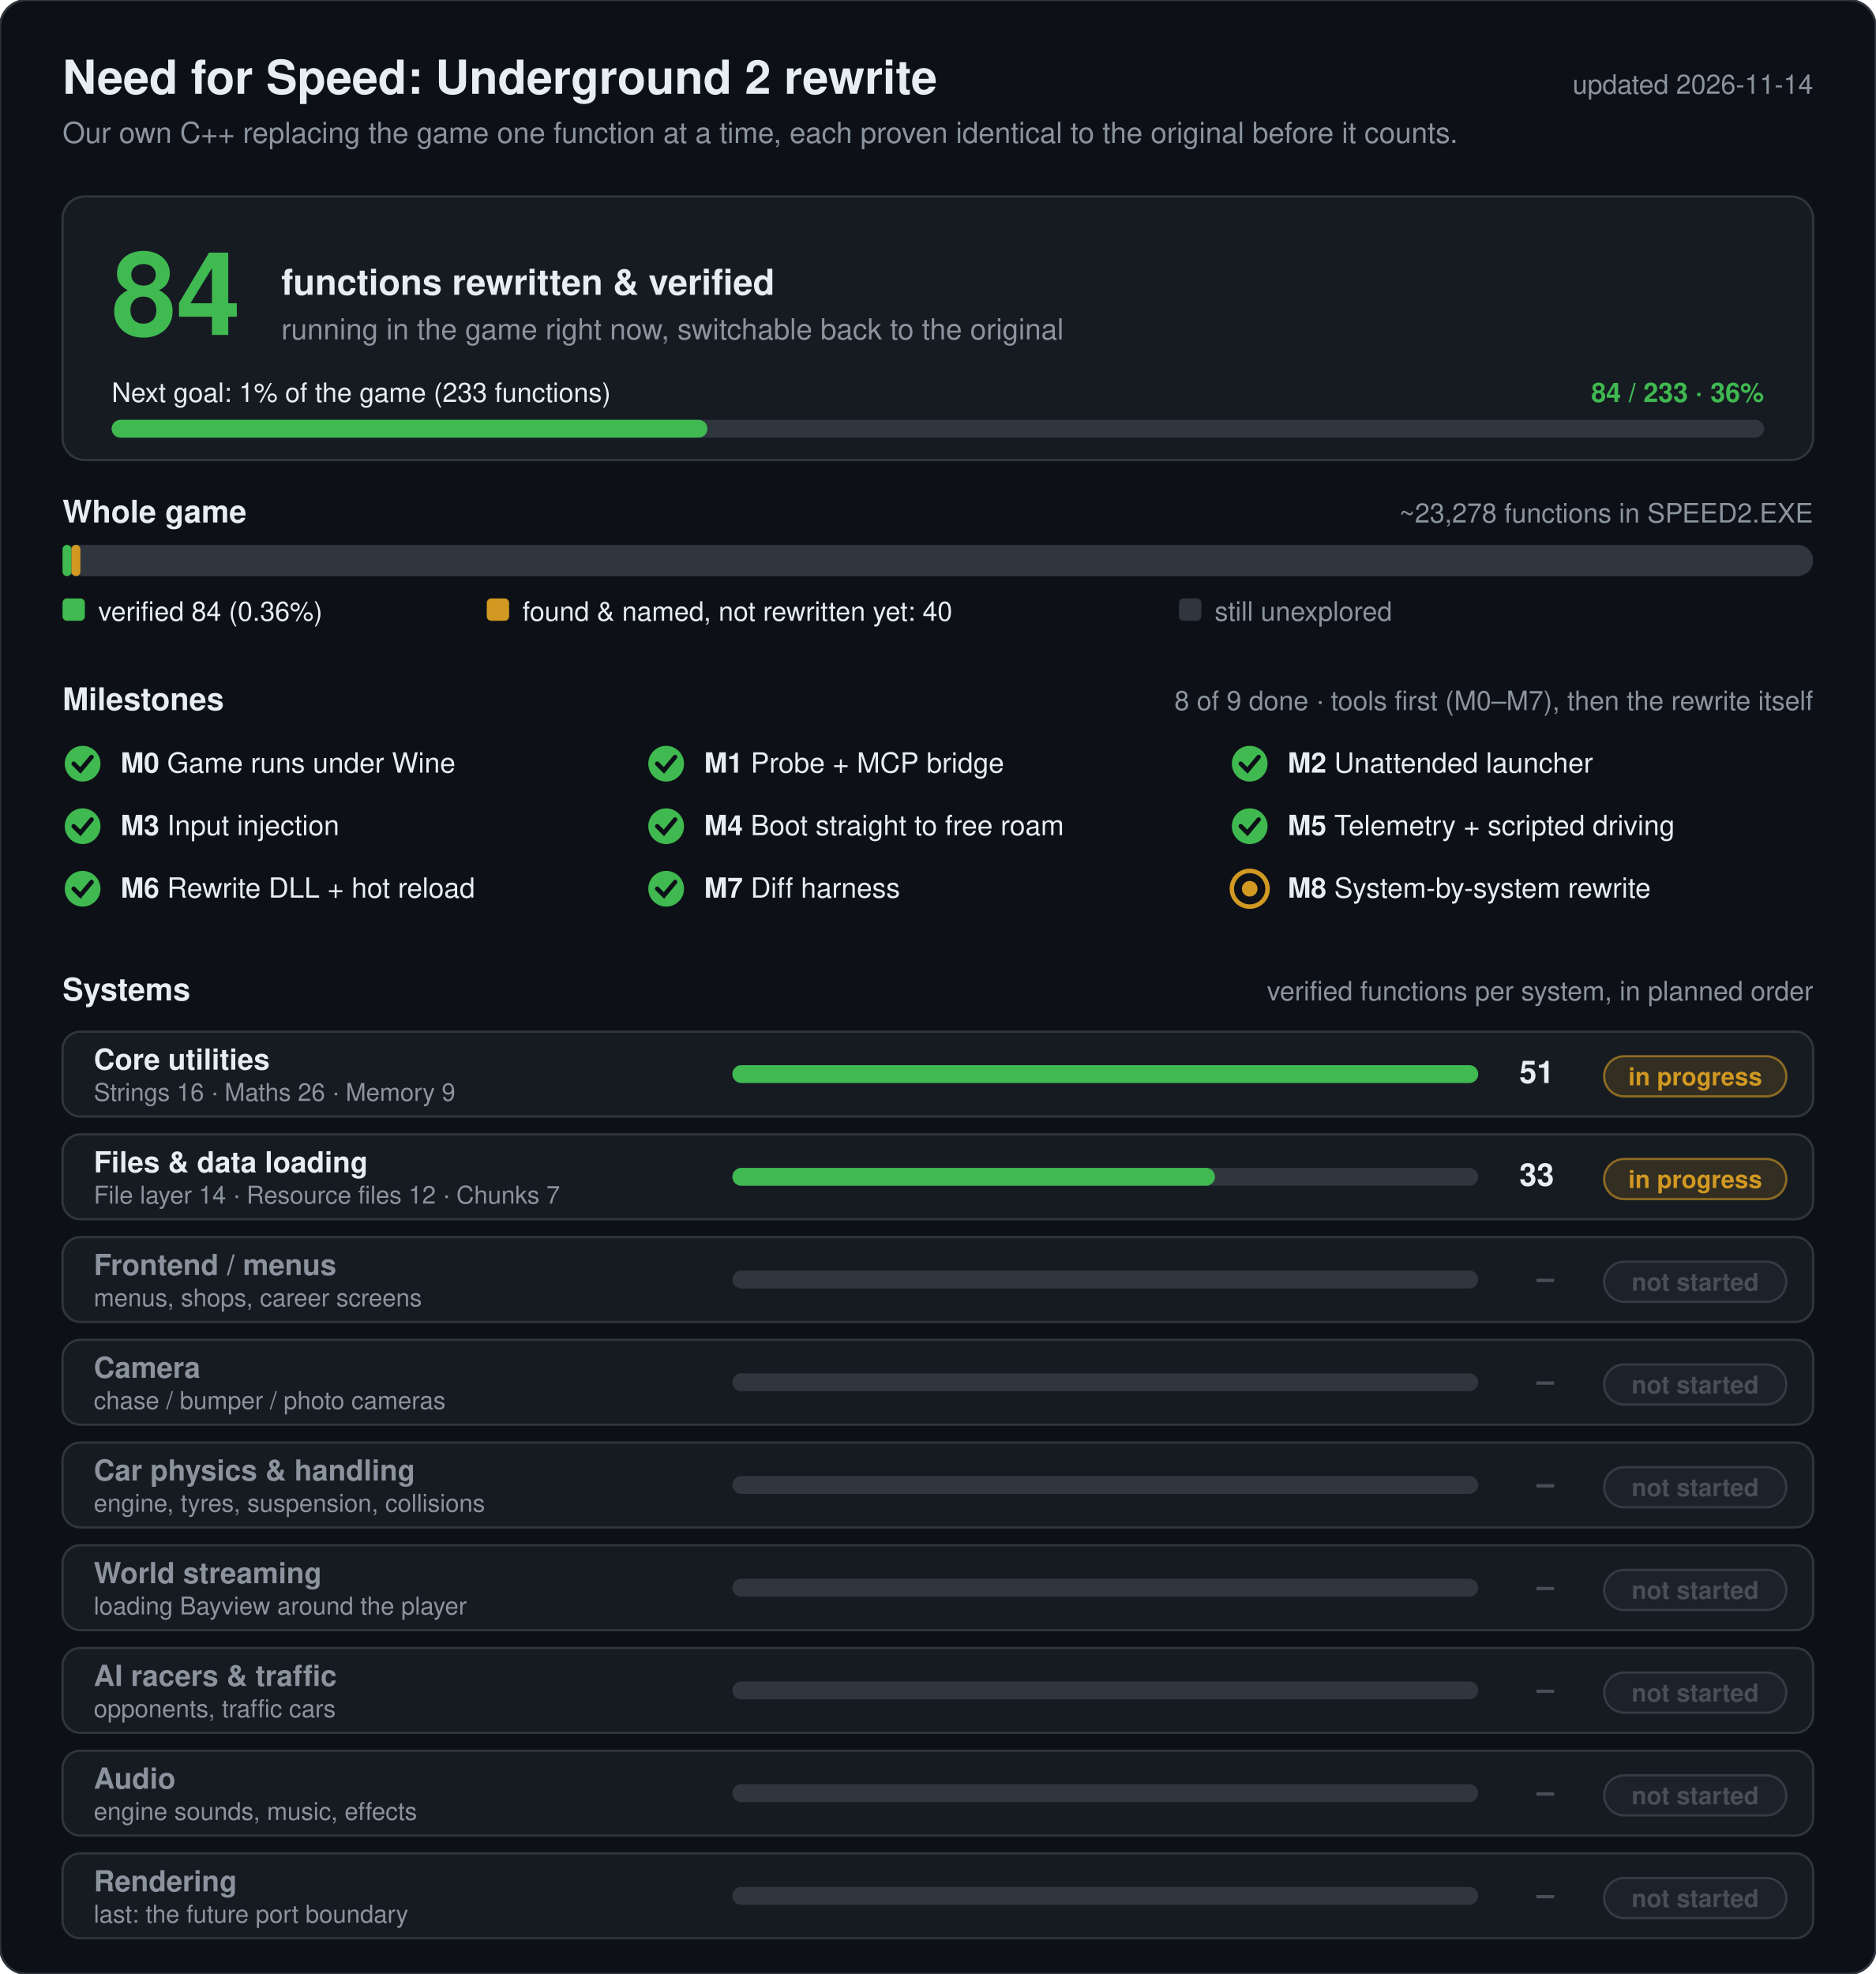
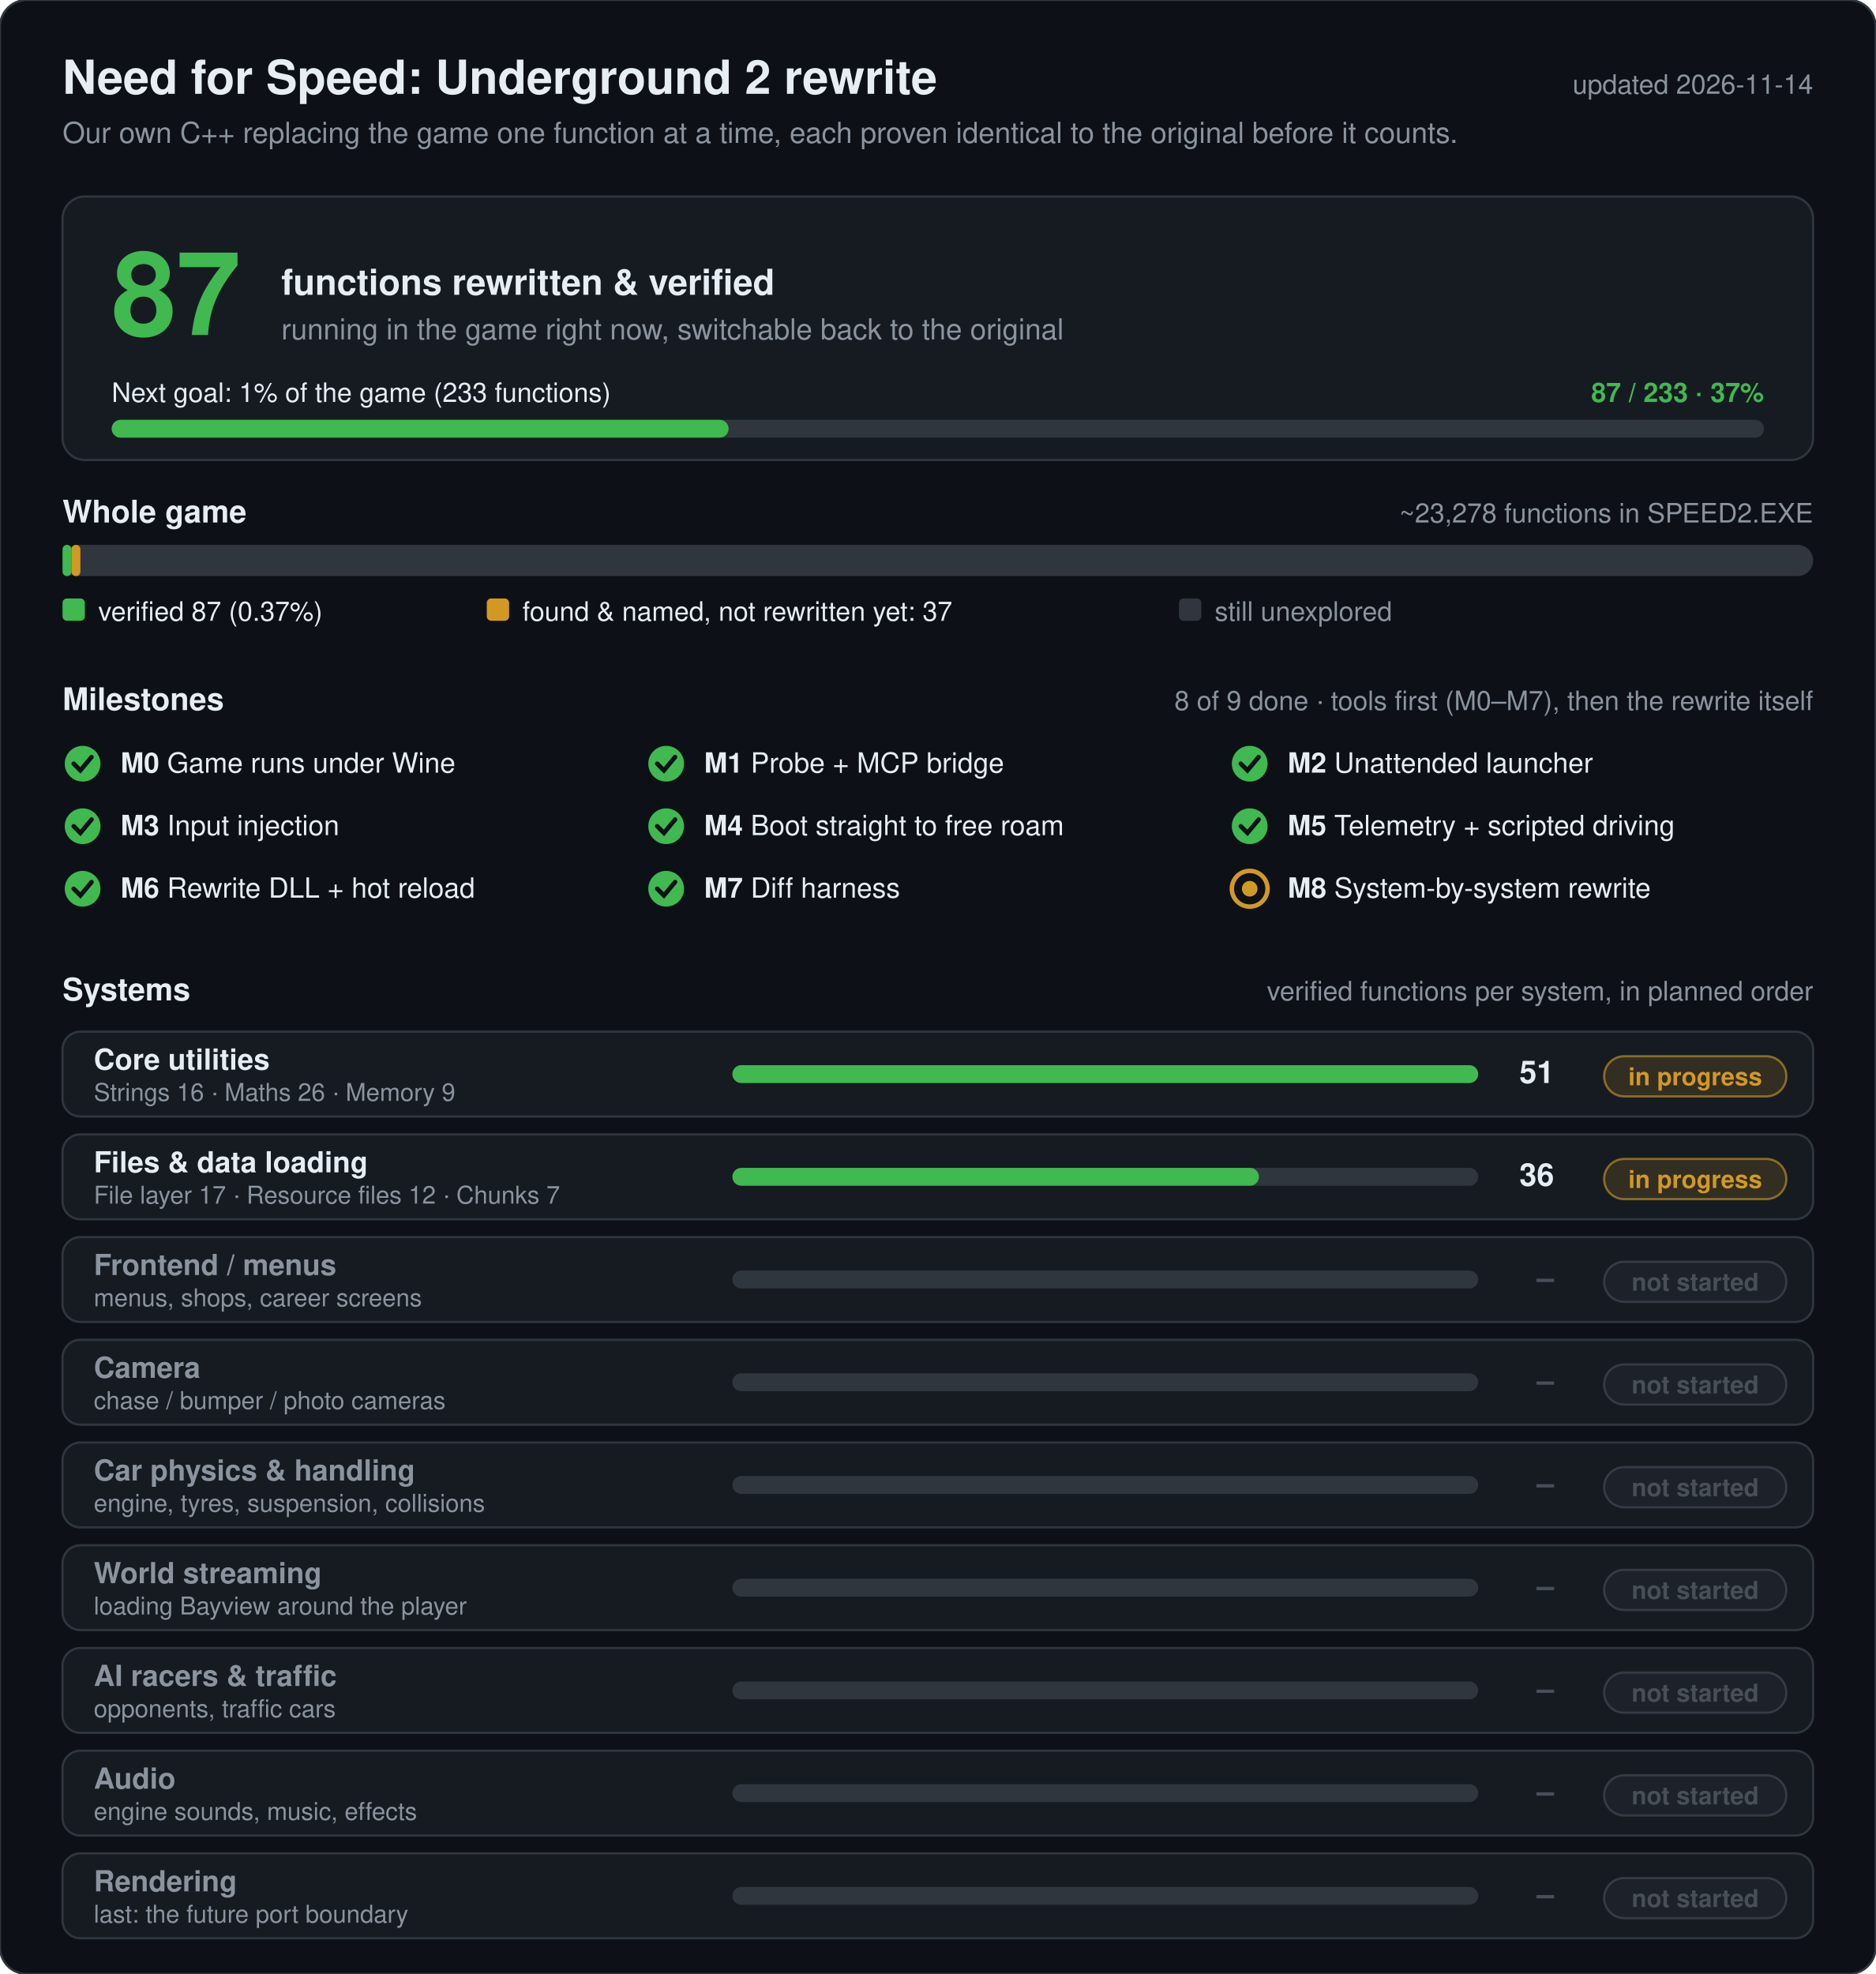
<svg xmlns="http://www.w3.org/2000/svg" width="840" height="884" viewBox="0 0 840 884" font-family="-apple-system, Segoe UI, Helvetica, Arial, sans-serif">
  <rect width="840" height="884" rx="12" fill="#0d1117" stroke="#30363d" />
  <text x="28" y="42" font-size="21" font-weight="700" fill="#e6edf3">Need for Speed: Underground 2 rewrite</text>
  <text x="812" y="42" font-size="12" fill="#8b949e" text-anchor="end">updated 2026-11-14</text>
  <text x="28" y="64" font-size="13" fill="#8b949e">Our own C++ replacing the game one function at a time, each proven identical to the original before it counts.</text>
  <rect x="28" y="88" width="784" height="118" rx="10" fill="#161b22" stroke="#30363d" />
-   <text x="50" y="150" font-size="52" font-weight="800" fill="#3fb950">84</text>
+   <text x="50" y="150" font-size="52" font-weight="800" fill="#3fb950">87</text>
  <text x="126" y="132" font-size="16" font-weight="600" fill="#e6edf3">functions rewritten &amp; verified</text>
  <text x="126" y="152" font-size="13" fill="#8b949e">running in the game right now, switchable back to the original</text>
  <text x="50" y="180" font-size="12" fill="#e6edf3">Next goal: 1% of the game (233 functions)</text>
-   <text x="790" y="180" font-size="12" font-weight="700" fill="#3fb950" text-anchor="end">84 / 233 · 36%</text>
+   <text x="790" y="180" font-size="12" font-weight="700" fill="#3fb950" text-anchor="end">87 / 233 · 37%</text>
  <rect x="50" y="188" width="740" height="8" rx="4.0" fill="#30363d" />
-   <rect x="50.0" y="188" width="266.8" height="8" rx="4.0" fill="#3fb950" />
+   <rect x="50.0" y="188" width="276.3" height="8" rx="4.0" fill="#3fb950" />
  <text x="28" y="234" font-size="14" font-weight="600" fill="#e6edf3">Whole game</text>
  <text x="812" y="234" font-size="12" fill="#8b949e" text-anchor="end">~23,278 functions in SPEED2.EXE</text>
  <rect x="28" y="244" width="784" height="14" rx="7.0" fill="#30363d" />
  <rect x="28.0" y="244" width="4.0" height="14" rx="2.0" fill="#3fb950" />
  <rect x="32.0" y="244" width="4.0" height="14" rx="2.0" fill="#d29922" />
  <rect x="28" y="268" width="10" height="10" rx="2" fill="#3fb950" />
-   <text x="44" y="278" font-size="12" fill="#e6edf3">verified 84 (0.36%)</text>
+   <text x="44" y="278" font-size="12" fill="#e6edf3">verified 87 (0.37%)</text>
  <rect x="218" y="268" width="10" height="10" rx="2" fill="#d29922" />
-   <text x="234" y="278" font-size="12" fill="#e6edf3">found &amp; named, not rewritten yet: 40</text>
+   <text x="234" y="278" font-size="12" fill="#e6edf3">found &amp; named, not rewritten yet: 37</text>
  <rect x="528" y="268" width="10" height="10" rx="2" fill="#30363d" />
  <text x="544" y="278" font-size="12" fill="#8b949e">still unexplored</text>
  <text x="28" y="318" font-size="14" font-weight="600" fill="#e6edf3">Milestones</text>
  <text x="812" y="318" font-size="12" fill="#8b949e" text-anchor="end">8 of 9 done · tools first (M0–M7), then the rewrite itself</text>
  <circle cx="37.0" cy="342" r="8" fill="#3fb950" />
  <path d="M33.0 342 l3 3 l5 -6" stroke="#0d1117" stroke-width="2" fill="none" stroke-linecap="round" />
  <text x="54.0" y="346" font-size="12.5" fill="#e6edf3">
    <tspan font-weight="700">M0</tspan> Game runs under Wine</text>
  <circle cx="298.333" cy="342" r="8" fill="#3fb950" />
  <path d="M294.333 342 l3 3 l5 -6" stroke="#0d1117" stroke-width="2" fill="none" stroke-linecap="round" />
  <text x="315.333" y="346" font-size="12.5" fill="#e6edf3">
    <tspan font-weight="700">M1</tspan> Probe + MCP bridge</text>
  <circle cx="559.667" cy="342" r="8" fill="#3fb950" />
  <path d="M555.667 342 l3 3 l5 -6" stroke="#0d1117" stroke-width="2" fill="none" stroke-linecap="round" />
  <text x="576.667" y="346" font-size="12.5" fill="#e6edf3">
    <tspan font-weight="700">M2</tspan> Unattended launcher</text>
  <circle cx="37.0" cy="370" r="8" fill="#3fb950" />
  <path d="M33.0 370 l3 3 l5 -6" stroke="#0d1117" stroke-width="2" fill="none" stroke-linecap="round" />
  <text x="54.0" y="374" font-size="12.5" fill="#e6edf3">
    <tspan font-weight="700">M3</tspan> Input injection</text>
  <circle cx="298.333" cy="370" r="8" fill="#3fb950" />
  <path d="M294.333 370 l3 3 l5 -6" stroke="#0d1117" stroke-width="2" fill="none" stroke-linecap="round" />
  <text x="315.333" y="374" font-size="12.5" fill="#e6edf3">
    <tspan font-weight="700">M4</tspan> Boot straight to free roam</text>
  <circle cx="559.667" cy="370" r="8" fill="#3fb950" />
  <path d="M555.667 370 l3 3 l5 -6" stroke="#0d1117" stroke-width="2" fill="none" stroke-linecap="round" />
  <text x="576.667" y="374" font-size="12.5" fill="#e6edf3">
    <tspan font-weight="700">M5</tspan> Telemetry + scripted driving</text>
  <circle cx="37.0" cy="398" r="8" fill="#3fb950" />
  <path d="M33.0 398 l3 3 l5 -6" stroke="#0d1117" stroke-width="2" fill="none" stroke-linecap="round" />
  <text x="54.0" y="402" font-size="12.5" fill="#e6edf3">
    <tspan font-weight="700">M6</tspan> Rewrite DLL + hot reload</text>
  <circle cx="298.333" cy="398" r="8" fill="#3fb950" />
  <path d="M294.333 398 l3 3 l5 -6" stroke="#0d1117" stroke-width="2" fill="none" stroke-linecap="round" />
  <text x="315.333" y="402" font-size="12.5" fill="#e6edf3">
    <tspan font-weight="700">M7</tspan> Diff harness</text>
  <circle cx="559.667" cy="398" r="8" fill="none" stroke="#d29922" stroke-width="2" />
  <circle cx="559.667" cy="398" r="3.5" fill="#d29922" />
  <text x="576.667" y="402" font-size="12.5" fill="#e6edf3">
    <tspan font-weight="700">M8</tspan> System-by-system rewrite</text>
  <text x="28" y="448" font-size="14" font-weight="600" fill="#e6edf3">Systems</text>
  <text x="812" y="448" font-size="12" fill="#8b949e" text-anchor="end">verified functions per system, in planned order</text>
  <rect x="28" y="462" width="784" height="38" rx="8" fill="#161b22" stroke="#30363d" />
  <text x="42" y="479" font-size="13" font-weight="600" fill="#e6edf3">Core utilities</text>
  <text x="42" y="493" font-size="11" fill="#8b949e">Strings 16 · Maths 26 · Memory 9</text>
  <rect x="328" y="477" width="334" height="8" rx="4.0" fill="#30363d" />
  <rect x="328.0" y="477" width="334.0" height="8" rx="4.0" fill="#3fb950" />
  <text x="696" y="485" font-size="14" font-weight="700" fill="#e6edf3" text-anchor="end">51</text>
  <rect x="718.4" y="473" width="81.6" height="18" rx="9" fill="#d29922" fill-opacity="0.15" stroke="#d29922" stroke-opacity="0.6" />
  <text x="759.2" y="486" font-size="11" font-weight="600" fill="#d29922" text-anchor="middle">in progress</text>
  <rect x="28" y="508" width="784" height="38" rx="8" fill="#161b22" stroke="#30363d" />
  <text x="42" y="525" font-size="13" font-weight="600" fill="#e6edf3">Files &amp; data loading</text>
-   <text x="42" y="539" font-size="11" fill="#8b949e">File layer 14 · Resource files 12 · Chunks 7</text>
+   <text x="42" y="539" font-size="11" fill="#8b949e">File layer 17 · Resource files 12 · Chunks 7</text>
  <rect x="328" y="523" width="334" height="8" rx="4.0" fill="#30363d" />
-   <rect x="328.0" y="523" width="216.1" height="8" rx="4.0" fill="#3fb950" />
-   <text x="696" y="531" font-size="14" font-weight="700" fill="#e6edf3" text-anchor="end">33</text>
+   <rect x="328.0" y="523" width="235.8" height="8" rx="4.0" fill="#3fb950" />
+   <text x="696" y="531" font-size="14" font-weight="700" fill="#e6edf3" text-anchor="end">36</text>
  <rect x="718.4" y="519" width="81.6" height="18" rx="9" fill="#d29922" fill-opacity="0.15" stroke="#d29922" stroke-opacity="0.6" />
  <text x="759.2" y="532" font-size="11" font-weight="600" fill="#d29922" text-anchor="middle">in progress</text>
  <rect x="28" y="554" width="784" height="38" rx="8" fill="#161b22" stroke="#30363d" />
  <text x="42" y="571" font-size="13" font-weight="600" fill="#8b949e">Frontend / menus</text>
  <text x="42" y="585" font-size="11" fill="#8b949e">menus, shops, career screens</text>
  <rect x="328" y="569" width="334" height="8" rx="4.0" fill="#30363d" />
  <text x="696" y="577" font-size="14" font-weight="700" fill="#484f58" text-anchor="end">–</text>
  <rect x="718.4" y="565" width="81.6" height="18" rx="9" fill="#484f58" fill-opacity="0.15" stroke="#484f58" stroke-opacity="0.6" />
  <text x="759.2" y="578" font-size="11" font-weight="600" fill="#484f58" text-anchor="middle">not started</text>
  <rect x="28" y="600" width="784" height="38" rx="8" fill="#161b22" stroke="#30363d" />
  <text x="42" y="617" font-size="13" font-weight="600" fill="#8b949e">Camera</text>
  <text x="42" y="631" font-size="11" fill="#8b949e">chase / bumper / photo cameras</text>
  <rect x="328" y="615" width="334" height="8" rx="4.0" fill="#30363d" />
  <text x="696" y="623" font-size="14" font-weight="700" fill="#484f58" text-anchor="end">–</text>
  <rect x="718.4" y="611" width="81.6" height="18" rx="9" fill="#484f58" fill-opacity="0.15" stroke="#484f58" stroke-opacity="0.6" />
  <text x="759.2" y="624" font-size="11" font-weight="600" fill="#484f58" text-anchor="middle">not started</text>
  <rect x="28" y="646" width="784" height="38" rx="8" fill="#161b22" stroke="#30363d" />
  <text x="42" y="663" font-size="13" font-weight="600" fill="#8b949e">Car physics &amp; handling</text>
  <text x="42" y="677" font-size="11" fill="#8b949e">engine, tyres, suspension, collisions</text>
  <rect x="328" y="661" width="334" height="8" rx="4.0" fill="#30363d" />
  <text x="696" y="669" font-size="14" font-weight="700" fill="#484f58" text-anchor="end">–</text>
  <rect x="718.4" y="657" width="81.6" height="18" rx="9" fill="#484f58" fill-opacity="0.15" stroke="#484f58" stroke-opacity="0.6" />
  <text x="759.2" y="670" font-size="11" font-weight="600" fill="#484f58" text-anchor="middle">not started</text>
  <rect x="28" y="692" width="784" height="38" rx="8" fill="#161b22" stroke="#30363d" />
  <text x="42" y="709" font-size="13" font-weight="600" fill="#8b949e">World streaming</text>
  <text x="42" y="723" font-size="11" fill="#8b949e">loading Bayview around the player</text>
  <rect x="328" y="707" width="334" height="8" rx="4.0" fill="#30363d" />
  <text x="696" y="715" font-size="14" font-weight="700" fill="#484f58" text-anchor="end">–</text>
  <rect x="718.4" y="703" width="81.6" height="18" rx="9" fill="#484f58" fill-opacity="0.15" stroke="#484f58" stroke-opacity="0.6" />
  <text x="759.2" y="716" font-size="11" font-weight="600" fill="#484f58" text-anchor="middle">not started</text>
  <rect x="28" y="738" width="784" height="38" rx="8" fill="#161b22" stroke="#30363d" />
  <text x="42" y="755" font-size="13" font-weight="600" fill="#8b949e">AI racers &amp; traffic</text>
  <text x="42" y="769" font-size="11" fill="#8b949e">opponents, traffic cars</text>
  <rect x="328" y="753" width="334" height="8" rx="4.0" fill="#30363d" />
  <text x="696" y="761" font-size="14" font-weight="700" fill="#484f58" text-anchor="end">–</text>
  <rect x="718.4" y="749" width="81.6" height="18" rx="9" fill="#484f58" fill-opacity="0.15" stroke="#484f58" stroke-opacity="0.6" />
  <text x="759.2" y="762" font-size="11" font-weight="600" fill="#484f58" text-anchor="middle">not started</text>
  <rect x="28" y="784" width="784" height="38" rx="8" fill="#161b22" stroke="#30363d" />
  <text x="42" y="801" font-size="13" font-weight="600" fill="#8b949e">Audio</text>
  <text x="42" y="815" font-size="11" fill="#8b949e">engine sounds, music, effects</text>
  <rect x="328" y="799" width="334" height="8" rx="4.0" fill="#30363d" />
  <text x="696" y="807" font-size="14" font-weight="700" fill="#484f58" text-anchor="end">–</text>
  <rect x="718.4" y="795" width="81.6" height="18" rx="9" fill="#484f58" fill-opacity="0.15" stroke="#484f58" stroke-opacity="0.6" />
  <text x="759.2" y="808" font-size="11" font-weight="600" fill="#484f58" text-anchor="middle">not started</text>
  <rect x="28" y="830" width="784" height="38" rx="8" fill="#161b22" stroke="#30363d" />
  <text x="42" y="847" font-size="13" font-weight="600" fill="#8b949e">Rendering</text>
  <text x="42" y="861" font-size="11" fill="#8b949e">last: the future port boundary</text>
  <rect x="328" y="845" width="334" height="8" rx="4.0" fill="#30363d" />
  <text x="696" y="853" font-size="14" font-weight="700" fill="#484f58" text-anchor="end">–</text>
  <rect x="718.4" y="841" width="81.6" height="18" rx="9" fill="#484f58" fill-opacity="0.15" stroke="#484f58" stroke-opacity="0.6" />
  <text x="759.2" y="854" font-size="11" font-weight="600" fill="#484f58" text-anchor="middle">not started</text>
</svg>
